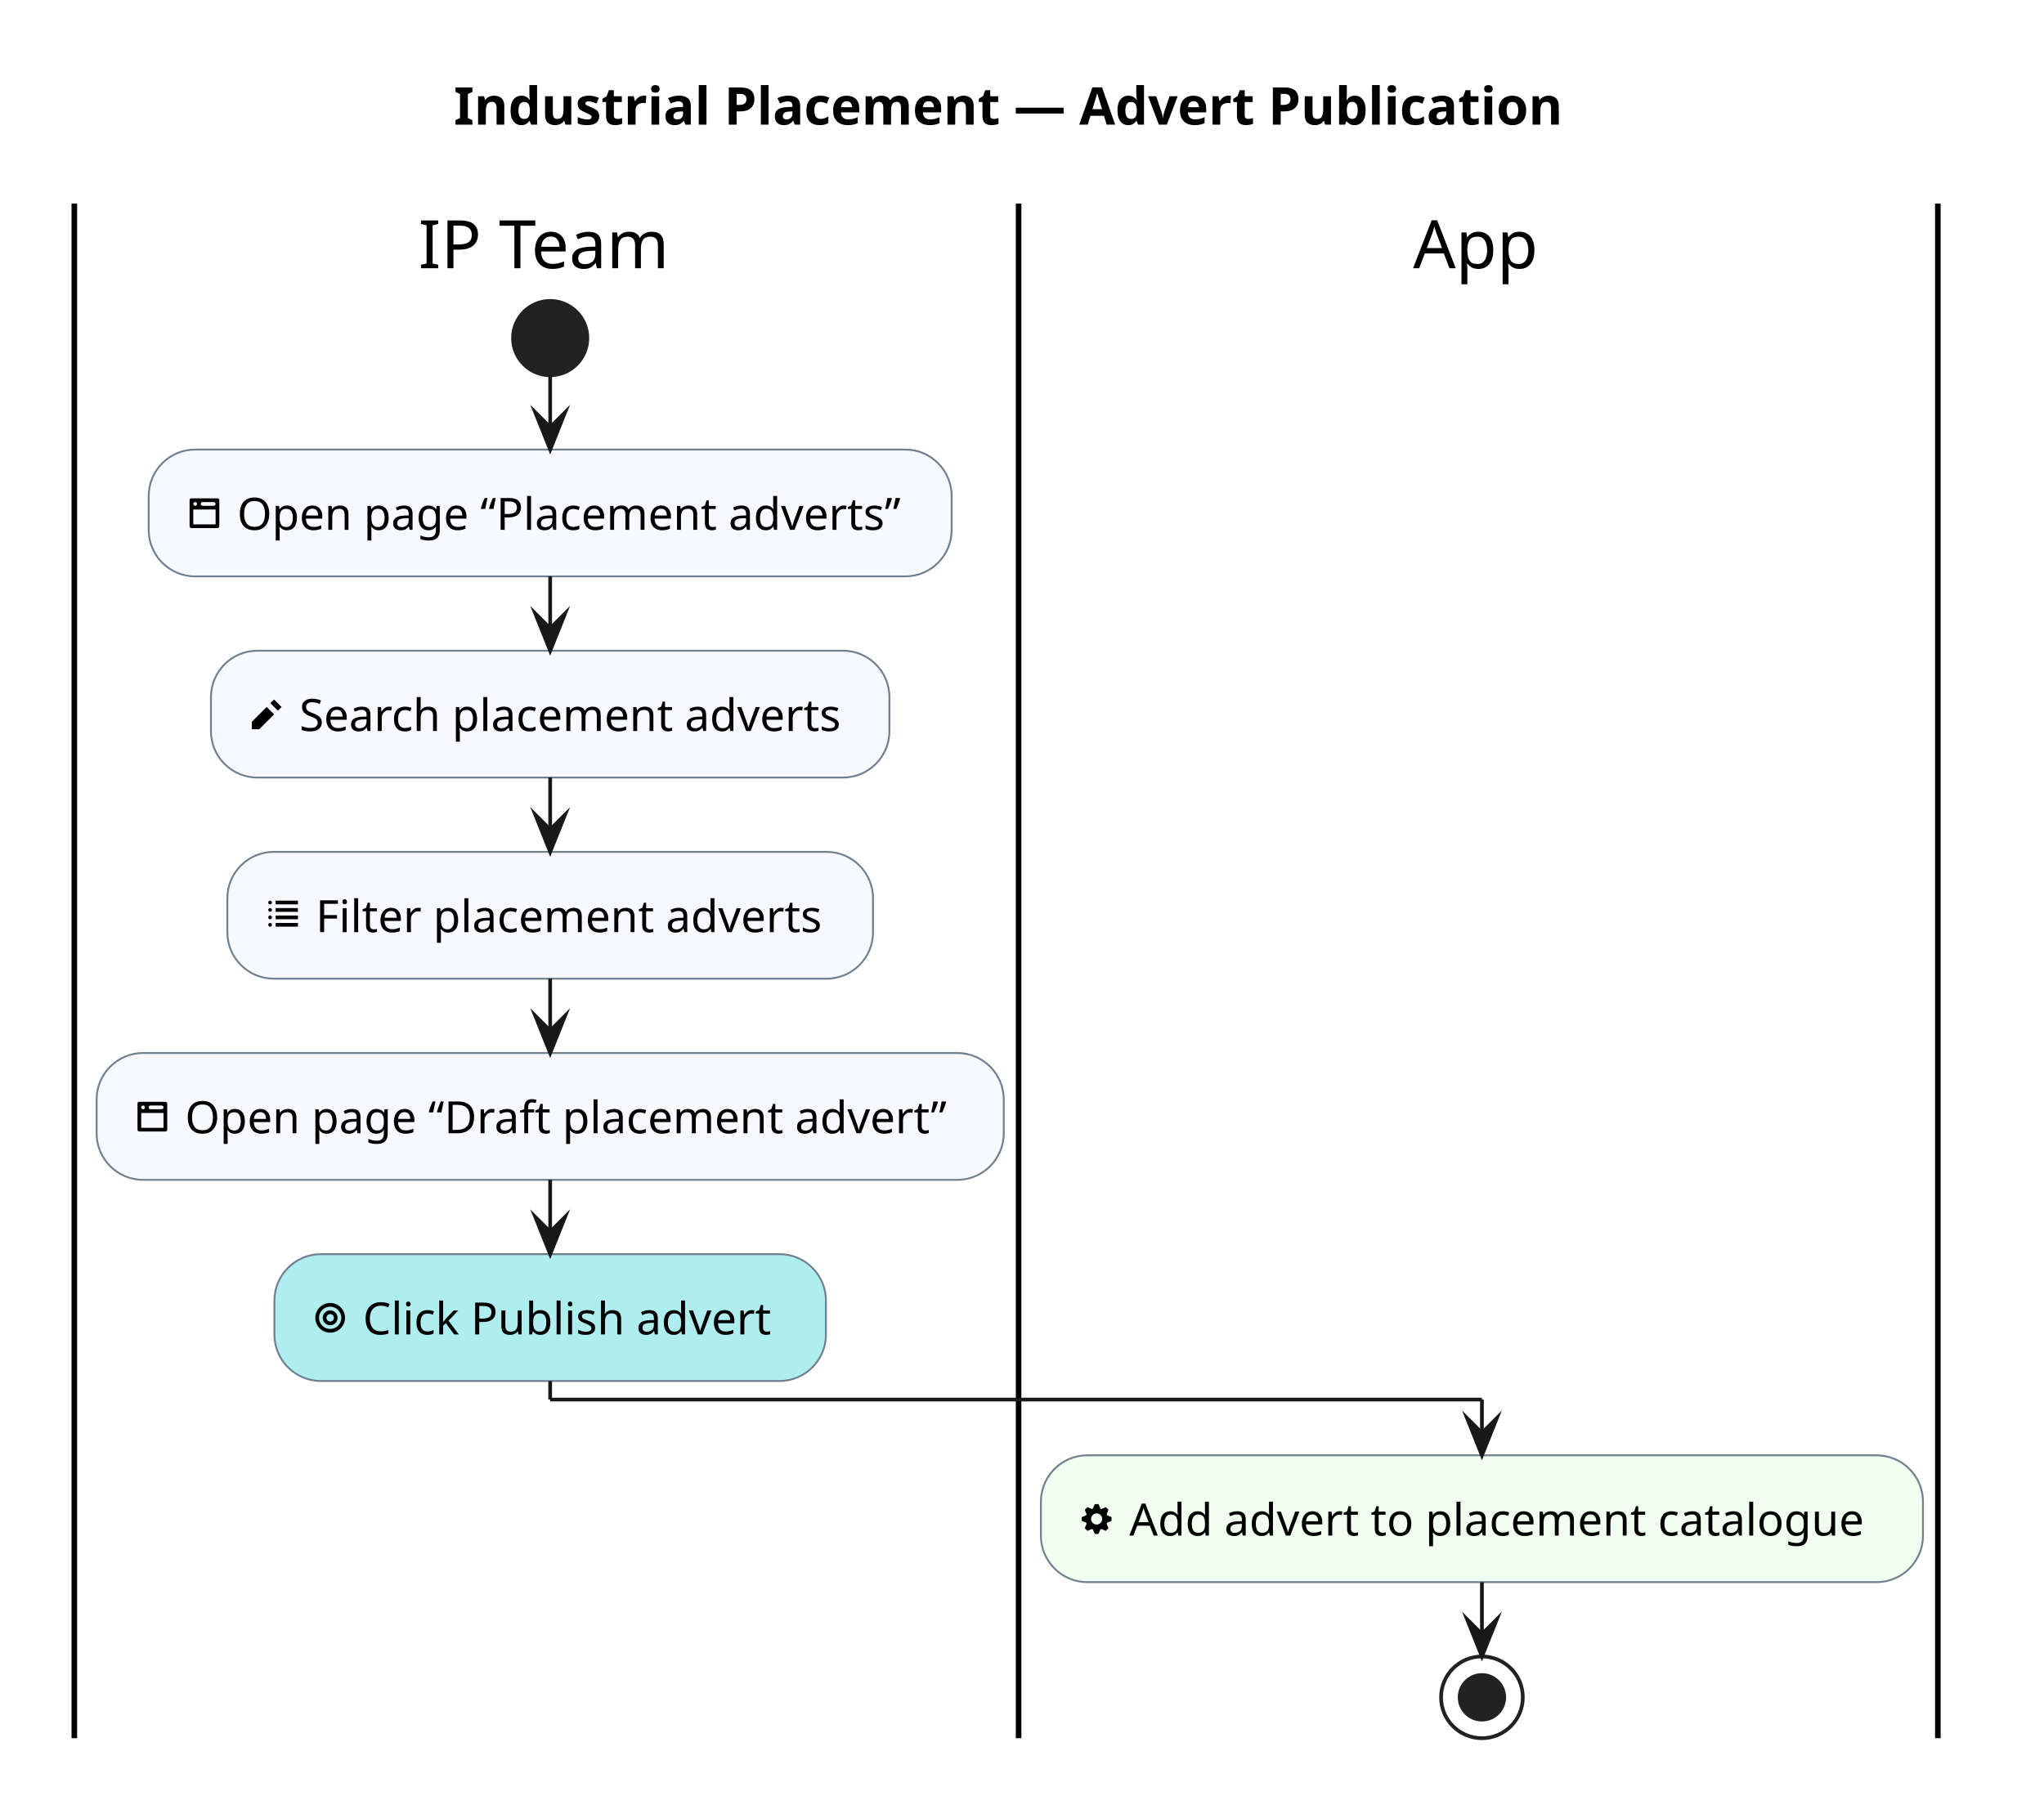
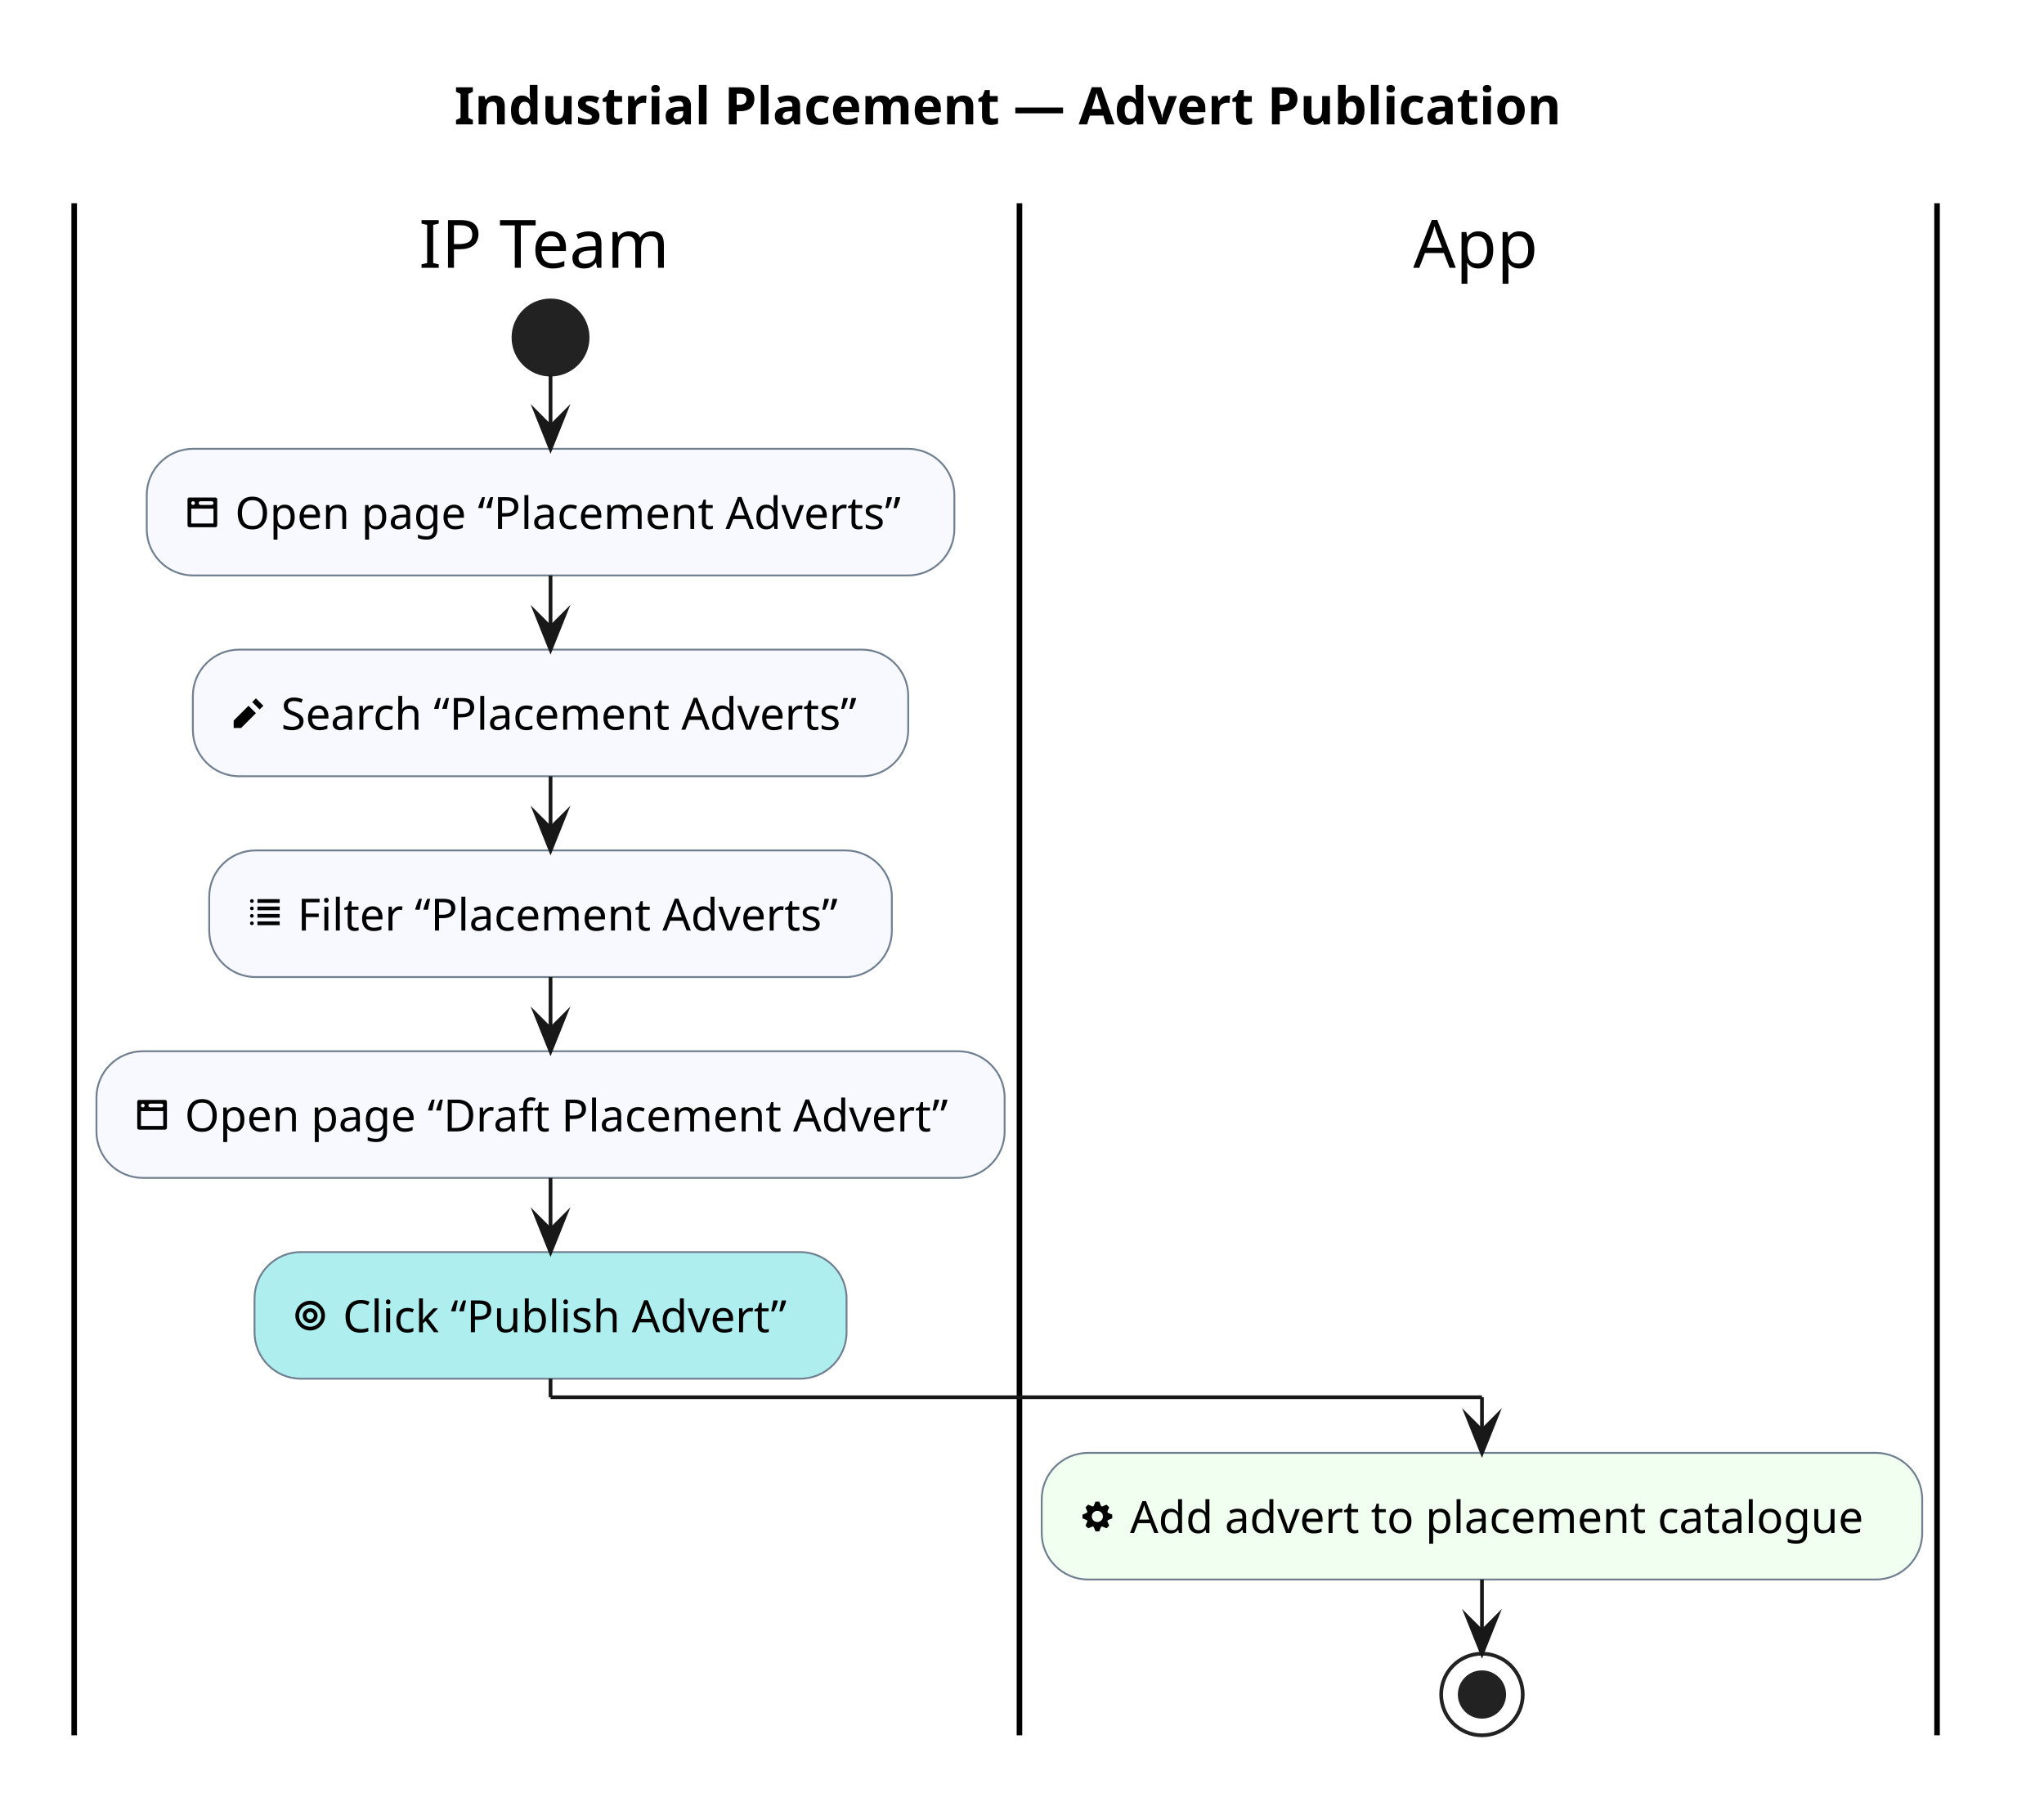
- <svg xmlns="http://www.w3.org/2000/svg" contentStyleType="text/css" data-diagram-type="ACTIVITY" height="488px" preserveAspectRatio="none" style="width:550px;height:488px;background:#FFFFFF;" version="1.1" viewBox="0 0 550 488" width="550px" zoomAndPan="magnify">
+ <svg xmlns="http://www.w3.org/2000/svg" contentStyleType="text/css" data-diagram-type="ACTIVITY" height="488px" preserveAspectRatio="none" style="width:551px;height:488px;background:#FFFFFF;" version="1.1" viewBox="0 0 551 488" width="551px" zoomAndPan="magnify">
  <defs />
  <g>
    <g class="title" data-source-line="2">
-       <text fill="#000000" font-family="sans-serif" font-size="14" font-weight="700" lengthAdjust="spacing" textLength="304.062" x="122.11" y="33.535">Industrial Placement — Advert Publication</text>
+       <text fill="#000000" font-family="sans-serif" font-size="14" font-weight="700" lengthAdjust="spacing" textLength="304.062" x="122.477" y="33.535">Industrial Placement — Advert Publication</text>
    </g>
-     <rect fill="none" height="21.199" style="stroke:none;stroke-width:1;" width="503.283" x="20" y="54.785" />
-     <ellipse cx="148.042" cy="90.984" fill="#222222" rx="10" ry="10" style="stroke:#222222;stroke-width:1;" />
-     <rect fill="#F8F8FF" height="34.133" rx="12.5" ry="12.5" style="stroke:#708090;stroke-width:0.5;" width="216.059" x="40.013" y="120.984" />
-     <path d="M51.353,134.117 A0.5,0.5 0 0 0 51.013,134.617 L51.013,141.617 A0.5,0.5 0 0 0 51.513,142.117 L58.513,142.117 A0.5,0.5 0 0 0 59.013,141.617 L59.013,134.617 A0.5,0.5 0 0 0 58.513,134.117 L51.513,134.117 A0.5,0.5 0 0 0 51.423,134.117 A0.5,0.5 0 0 0 51.363,134.117 M52.513,135.117 C52.793,135.117 53.013,135.337 53.013,135.617 C53.013,135.897 52.793,136.117 52.513,136.117 C52.233,136.117 52.013,135.897 52.013,135.617 C52.013,135.337 52.233,135.117 52.513,135.117 M54.513,135.117 L57.513,135.117 C57.793,135.117 58.013,135.337 58.013,135.617 C58.013,135.897 57.793,136.117 57.513,136.117 L54.513,136.117 C54.233,136.117 54.013,135.897 54.013,135.617 C54.013,135.337 54.233,135.117 54.513,135.117 M52.013,137.117 L58.013,137.117 L58.013,141.117 L52.013,141.117 L52.013,137.117" fill="#000000" />
-     <text fill="#000000" font-family="sans-serif" font-size="12" lengthAdjust="spacing" textLength="182.262" x="63.81" y="142.586">Open page “Placement adverts”</text>
-     <rect fill="#F8F8FF" height="34.133" rx="12.5" ry="12.5" style="stroke:#708090;stroke-width:0.5;" width="182.566" x="56.759" y="175.117" />
-     <path d="M73.759,188.25 L72.759,189.25 L74.759,191.25 L75.759,190.25 L73.759,188.25 M71.759,190.25 L67.759,194.25 L67.759,196.25 L69.759,196.25 L73.759,192.25 L71.759,190.25" fill="#000000" />
-     <text fill="#000000" font-family="sans-serif" font-size="12" lengthAdjust="spacing" textLength="148.769" x="80.556" y="196.719">Search placement adverts</text>
-     <rect fill="#F8F8FF" height="34.133" rx="12.5" ry="12.5" style="stroke:#708090;stroke-width:0.5;" width="173.742" x="61.171" y="229.25" />
-     <path d="M72.671,242.383 C72.391,242.383 72.171,242.603 72.171,242.883 C72.171,243.163 72.391,243.383 72.671,243.383 C72.951,243.383 73.171,243.163 73.171,242.883 C73.171,242.603 72.951,242.383 72.671,242.383 M74.171,242.383 L74.171,243.383 L80.171,243.383 L80.171,242.383 L74.171,242.383 M72.671,244.383 C72.391,244.383 72.171,244.603 72.171,244.883 C72.171,245.163 72.391,245.383 72.671,245.383 C72.951,245.383 73.171,245.163 73.171,244.883 C73.171,244.603 72.951,244.383 72.671,244.383 M74.171,244.383 L74.171,245.383 L80.171,245.383 L80.171,244.383 L74.171,244.383 M72.671,246.383 C72.391,246.383 72.171,246.603 72.171,246.883 C72.171,247.163 72.391,247.383 72.671,247.383 C72.951,247.383 73.171,247.163 73.171,246.883 C73.171,246.603 72.951,246.383 72.671,246.383 M74.171,246.383 L74.171,247.383 L80.171,247.383 L80.171,246.383 L74.171,246.383 M72.671,248.383 C72.391,248.383 72.171,248.603 72.171,248.883 C72.171,249.163 72.391,249.383 72.671,249.383 C72.951,249.383 73.171,249.163 73.171,248.883 C73.171,248.603 72.951,248.383 72.671,248.383 M74.171,248.383 L74.171,249.383 L80.171,249.383 L80.171,248.383 L74.171,248.383" fill="#000000" />
-     <text fill="#000000" font-family="sans-serif" font-size="12" lengthAdjust="spacing" textLength="139.945" x="84.968" y="250.852">Filter placement adverts</text>
-     <rect fill="#F8F8FF" height="34.133" rx="12.5" ry="12.5" style="stroke:#708090;stroke-width:0.5;" width="244.084" x="26" y="283.383" />
+     <rect fill="none" height="21.199" style="stroke:none;stroke-width:1;" width="504.016" x="20" y="54.785" />
+     <ellipse cx="148.408" cy="90.984" fill="#222222" rx="10" ry="10" style="stroke:#222222;stroke-width:1;" />
+     <rect fill="#F8F8FF" height="34.133" rx="12.5" ry="12.5" style="stroke:#708090;stroke-width:0.5;" width="217.711" x="39.553" y="120.984" />
+     <path d="M50.893,134.117 A0.5,0.5 0 0 0 50.553,134.617 L50.553,141.617 A0.5,0.5 0 0 0 51.053,142.117 L58.053,142.117 A0.5,0.5 0 0 0 58.553,141.617 L58.553,134.617 A0.5,0.5 0 0 0 58.053,134.117 L51.053,134.117 A0.5,0.5 0 0 0 50.963,134.117 A0.5,0.5 0 0 0 50.903,134.117 M52.053,135.117 C52.333,135.117 52.553,135.337 52.553,135.617 C52.553,135.897 52.333,136.117 52.053,136.117 C51.773,136.117 51.553,135.897 51.553,135.617 C51.553,135.337 51.773,135.117 52.053,135.117 M54.053,135.117 L57.053,135.117 C57.333,135.117 57.553,135.337 57.553,135.617 C57.553,135.897 57.333,136.117 57.053,136.117 L54.053,136.117 C53.773,136.117 53.553,135.897 53.553,135.617 C53.553,135.337 53.773,135.117 54.053,135.117 M51.553,137.117 L57.553,137.117 L57.553,141.117 L51.553,141.117 L51.553,137.117" fill="#000000" />
+     <text fill="#000000" font-family="sans-serif" font-size="12" lengthAdjust="spacing" textLength="183.914" x="63.35" y="142.586">Open page “Placement Adverts”</text>
+     <rect fill="#F8F8FF" height="34.133" rx="12.5" ry="12.5" style="stroke:#708090;stroke-width:0.5;" width="192.838" x="51.989" y="175.117" />
+     <path d="M68.989,188.25 L67.989,189.25 L69.989,191.25 L70.989,190.25 L68.989,188.25 M66.989,190.25 L62.989,194.25 L62.989,196.25 L64.989,196.25 L68.989,192.25 L66.989,190.25" fill="#000000" />
+     <text fill="#000000" font-family="sans-serif" font-size="12" lengthAdjust="spacing" textLength="159.041" x="75.786" y="196.719">Search “Placement Adverts”</text>
+     <rect fill="#F8F8FF" height="34.133" rx="12.5" ry="12.5" style="stroke:#708090;stroke-width:0.5;" width="184.014" x="56.401" y="229.25" />
+     <path d="M67.901,242.383 C67.621,242.383 67.401,242.603 67.401,242.883 C67.401,243.163 67.621,243.383 67.901,243.383 C68.181,243.383 68.401,243.163 68.401,242.883 C68.401,242.603 68.181,242.383 67.901,242.383 M69.401,242.383 L69.401,243.383 L75.401,243.383 L75.401,242.383 L69.401,242.383 M67.901,244.383 C67.621,244.383 67.401,244.603 67.401,244.883 C67.401,245.163 67.621,245.383 67.901,245.383 C68.181,245.383 68.401,245.163 68.401,244.883 C68.401,244.603 68.181,244.383 67.901,244.383 M69.401,244.383 L69.401,245.383 L75.401,245.383 L75.401,244.383 L69.401,244.383 M67.901,246.383 C67.621,246.383 67.401,246.603 67.401,246.883 C67.401,247.163 67.621,247.383 67.901,247.383 C68.181,247.383 68.401,247.163 68.401,246.883 C68.401,246.603 68.181,246.383 67.901,246.383 M69.401,246.383 L69.401,247.383 L75.401,247.383 L75.401,246.383 L69.401,246.383 M67.901,248.383 C67.621,248.383 67.401,248.603 67.401,248.883 C67.401,249.163 67.621,249.383 67.901,249.383 C68.181,249.383 68.401,249.163 68.401,248.883 C68.401,248.603 68.181,248.383 67.901,248.383 M69.401,248.383 L69.401,249.383 L75.401,249.383 L75.401,248.383 L69.401,248.383" fill="#000000" />
+     <text fill="#000000" font-family="sans-serif" font-size="12" lengthAdjust="spacing" textLength="150.217" x="80.198" y="250.852">Filter “Placement Adverts”</text>
+     <rect fill="#F8F8FF" height="34.133" rx="12.5" ry="12.5" style="stroke:#708090;stroke-width:0.5;" width="244.816" x="26" y="283.383" />
    <path d="M37.34,296.516 A0.5,0.5 0 0 0 37,297.016 L37,304.016 A0.5,0.5 0 0 0 37.5,304.516 L44.5,304.516 A0.5,0.5 0 0 0 45,304.016 L45,297.016 A0.5,0.5 0 0 0 44.5,296.516 L37.5,296.516 A0.5,0.5 0 0 0 37.41,296.516 A0.5,0.5 0 0 0 37.35,296.516 M38.5,297.516 C38.78,297.516 39,297.736 39,298.016 C39,298.296 38.78,298.516 38.5,298.516 C38.22,298.516 38,298.296 38,298.016 C38,297.736 38.22,297.516 38.5,297.516 M40.5,297.516 L43.5,297.516 C43.78,297.516 44,297.736 44,298.016 C44,298.296 43.78,298.516 43.5,298.516 L40.5,298.516 C40.22,298.516 40,298.296 40,298.016 C40,297.736 40.22,297.516 40.5,297.516 M38,299.516 L44,299.516 L44,303.516 L38,303.516 L38,299.516" fill="#000000" />
-     <text fill="#000000" font-family="sans-serif" font-size="12" lengthAdjust="spacing" textLength="210.287" x="49.797" y="304.984">Open page “Draft placement advert”</text>
-     <rect fill="#AFEEEE" height="34.133" rx="12.5" ry="12.5" style="stroke:#708090;stroke-width:0.5;" width="148.4" x="73.842" y="337.516" />
-     <path d="M88.842,350.648 C86.642,350.648 84.842,352.448 84.842,354.648 C84.842,356.848 86.642,358.648 88.842,358.648 C91.042,358.648 92.842,356.848 92.842,354.648 C92.842,352.448 91.042,350.648 88.842,350.648 M88.842,351.648 C90.502,351.648 91.842,352.988 91.842,354.648 C91.842,356.308 90.502,357.648 88.842,357.648 C87.182,357.648 85.842,356.308 85.842,354.648 C85.842,352.988 87.182,351.648 88.842,351.648 M88.842,352.648 C87.742,352.648 86.842,353.548 86.842,354.648 C86.842,355.748 87.742,356.648 88.842,356.648 C89.942,356.648 90.842,355.748 90.842,354.648 C90.842,353.548 89.942,352.648 88.842,352.648 M88.842,353.648 C89.402,353.648 89.842,354.088 89.842,354.648 C89.842,355.208 89.402,355.648 88.842,355.648 C88.282,355.648 87.842,355.208 87.842,354.648 C87.842,354.088 88.282,353.648 88.842,353.648" fill="#000000" />
-     <text fill="#000000" font-family="sans-serif" font-size="12" lengthAdjust="spacing" textLength="114.603" x="97.639" y="359.117">Click Publish advert</text>
+     <text fill="#000000" font-family="sans-serif" font-size="12" lengthAdjust="spacing" textLength="211.019" x="49.797" y="304.984">Open page “Draft Placement Advert”</text>
+     <rect fill="#AFEEEE" height="34.133" rx="12.5" ry="12.5" style="stroke:#708090;stroke-width:0.5;" width="159.592" x="68.612" y="337.516" />
+     <path d="M83.612,350.648 C81.412,350.648 79.612,352.448 79.612,354.648 C79.612,356.848 81.412,358.648 83.612,358.648 C85.812,358.648 87.612,356.848 87.612,354.648 C87.612,352.448 85.812,350.648 83.612,350.648 M83.612,351.648 C85.272,351.648 86.612,352.988 86.612,354.648 C86.612,356.308 85.272,357.648 83.612,357.648 C81.952,357.648 80.612,356.308 80.612,354.648 C80.612,352.988 81.952,351.648 83.612,351.648 M83.612,352.648 C82.512,352.648 81.612,353.548 81.612,354.648 C81.612,355.748 82.512,356.648 83.612,356.648 C84.712,356.648 85.612,355.748 85.612,354.648 C85.612,353.548 84.712,352.648 83.612,352.648 M83.612,353.648 C84.172,353.648 84.612,354.088 84.612,354.648 C84.612,355.208 84.172,355.648 83.612,355.648 C83.052,355.648 82.612,355.208 82.612,354.648 C82.612,354.088 83.052,353.648 83.612,353.648" fill="#000000" />
+     <text fill="#000000" font-family="sans-serif" font-size="12" lengthAdjust="spacing" textLength="125.795" x="92.409" y="359.117">Click “Publish Advert”</text>
    <line style="stroke:#000000;stroke-width:1.5;" x1="20" x2="20" y1="54.785" y2="467.781" />
-     <rect fill="#F0FFF0" height="34.133" rx="12.5" ry="12.5" style="stroke:#708090;stroke-width:0.5;" width="237.352" x="280.084" y="391.648" />
-     <path d="M294.584,404.781 L294.084,405.971 C293.984,406.001 293.894,406.051 293.804,406.101 L292.614,405.601 L291.894,406.321 L292.394,407.511 C292.344,407.611 292.304,407.691 292.264,407.791 L291.074,408.291 L291.074,409.291 L292.264,409.791 C292.304,409.891 292.344,409.971 292.394,410.071 L291.894,411.261 L292.614,411.981 L293.804,411.481 C293.894,411.521 293.984,411.571 294.084,411.611 L294.584,412.801 L295.584,412.801 L296.084,411.611 C296.174,411.571 296.274,411.531 296.364,411.481 L297.554,411.981 L298.274,411.261 L297.774,410.071 C297.814,409.981 297.864,409.881 297.904,409.791 L299.094,409.291 L299.094,408.291 L297.904,407.791 C297.874,407.701 297.824,407.601 297.774,407.511 L298.274,406.321 L297.554,405.601 L296.364,406.101 C296.274,406.061 296.174,406.011 296.084,405.971 L295.584,404.781 L294.584,404.781 M295.084,407.281 C295.914,407.281 296.584,407.951 296.584,408.781 C296.584,409.611 295.914,410.281 295.084,410.281 C294.254,410.281 293.584,409.611 293.584,408.781 C293.584,407.951 294.254,407.281 295.084,407.281" fill="#000000" />
-     <text fill="#000000" font-family="sans-serif" font-size="12" lengthAdjust="spacing" textLength="203.555" x="303.881" y="413.25">Add advert to placement catalogue</text>
-     <ellipse cx="398.76" cy="456.781" fill="none" rx="11" ry="11" style="stroke:#222222;stroke-width:1;" />
-     <ellipse cx="398.76" cy="456.781" fill="#222222" rx="6" ry="6" style="stroke:#222222;stroke-width:1;" />
-     <line style="stroke:#000000;stroke-width:1.5;" x1="274.084" x2="274.084" y1="54.785" y2="467.781" />
-     <line style="stroke:#000000;stroke-width:1.5;" x1="521.436" x2="521.436" y1="54.785" y2="467.781" />
-     <line style="stroke:#181818;stroke-width:1;" x1="148.042" x2="148.042" y1="100.984" y2="120.984" />
-     <polygon fill="#181818" points="144.042,110.984,148.042,120.984,152.042,110.984,148.042,114.984" style="stroke:#181818;stroke-width:1;stroke-linejoin:miter;stroke-miterlimit:10;" />
-     <line style="stroke:#181818;stroke-width:1;" x1="148.042" x2="148.042" y1="155.117" y2="175.117" />
-     <polygon fill="#181818" points="144.042,165.117,148.042,175.117,152.042,165.117,148.042,169.117" style="stroke:#181818;stroke-width:1;stroke-linejoin:miter;stroke-miterlimit:10;" />
-     <line style="stroke:#181818;stroke-width:1;" x1="148.042" x2="148.042" y1="209.25" y2="229.25" />
-     <polygon fill="#181818" points="144.042,219.25,148.042,229.25,152.042,219.25,148.042,223.25" style="stroke:#181818;stroke-width:1;stroke-linejoin:miter;stroke-miterlimit:10;" />
-     <line style="stroke:#181818;stroke-width:1;" x1="148.042" x2="148.042" y1="263.383" y2="283.383" />
-     <polygon fill="#181818" points="144.042,273.383,148.042,283.383,152.042,273.383,148.042,277.383" style="stroke:#181818;stroke-width:1;stroke-linejoin:miter;stroke-miterlimit:10;" />
-     <line style="stroke:#181818;stroke-width:1;" x1="148.042" x2="148.042" y1="317.516" y2="337.516" />
-     <polygon fill="#181818" points="144.042,327.516,148.042,337.516,152.042,327.516,148.042,331.516" style="stroke:#181818;stroke-width:1;stroke-linejoin:miter;stroke-miterlimit:10;" />
-     <line style="stroke:#181818;stroke-width:1;" x1="398.76" x2="398.76" y1="425.781" y2="445.781" />
-     <polygon fill="#181818" points="394.76,435.781,398.76,445.781,402.76,435.781,398.76,439.781" style="stroke:#181818;stroke-width:1;stroke-linejoin:miter;stroke-miterlimit:10;" />
-     <line style="stroke:#181818;stroke-width:1;" x1="148.042" x2="148.042" y1="371.648" y2="376.648" />
-     <line style="stroke:#181818;stroke-width:1;" x1="148.042" x2="398.76" y1="376.648" y2="376.648" />
-     <line style="stroke:#181818;stroke-width:1;" x1="398.76" x2="398.76" y1="376.648" y2="391.648" />
-     <polygon fill="#181818" points="394.76,381.648,398.76,391.648,402.76,381.648,398.76,385.648" style="stroke:#181818;stroke-width:1;stroke-linejoin:miter;stroke-miterlimit:10;" />
-     <text fill="#000000" font-family="sans-serif" font-size="18" lengthAdjust="spacing" textLength="68.985" x="112.549" y="72.188">IP Team</text>
-     <text fill="#000000" font-family="sans-serif" font-size="18" lengthAdjust="spacing" textLength="35.077" x="380.221" y="72.188">App</text>
+     <rect fill="#F0FFF0" height="34.133" rx="12.5" ry="12.5" style="stroke:#708090;stroke-width:0.5;" width="237.352" x="280.816" y="391.648" />
+     <path d="M295.316,404.781 L294.816,405.971 C294.716,406.001 294.626,406.051 294.536,406.101 L293.346,405.601 L292.626,406.321 L293.126,407.511 C293.076,407.611 293.036,407.691 292.996,407.791 L291.806,408.291 L291.806,409.291 L292.996,409.791 C293.036,409.891 293.076,409.971 293.126,410.071 L292.626,411.261 L293.346,411.981 L294.536,411.481 C294.626,411.521 294.716,411.571 294.816,411.611 L295.316,412.801 L296.316,412.801 L296.816,411.611 C296.906,411.571 297.006,411.531 297.096,411.481 L298.286,411.981 L299.006,411.261 L298.506,410.071 C298.546,409.981 298.596,409.881 298.636,409.791 L299.826,409.291 L299.826,408.291 L298.636,407.791 C298.606,407.701 298.556,407.601 298.506,407.511 L299.006,406.321 L298.286,405.601 L297.096,406.101 C297.006,406.061 296.906,406.011 296.816,405.971 L296.316,404.781 L295.316,404.781 M295.816,407.281 C296.646,407.281 297.316,407.951 297.316,408.781 C297.316,409.611 296.646,410.281 295.816,410.281 C294.986,410.281 294.316,409.611 294.316,408.781 C294.316,407.951 294.986,407.281 295.816,407.281" fill="#000000" />
+     <text fill="#000000" font-family="sans-serif" font-size="12" lengthAdjust="spacing" textLength="203.555" x="304.613" y="413.25">Add advert to placement catalogue</text>
+     <ellipse cx="399.492" cy="456.781" fill="none" rx="11" ry="11" style="stroke:#222222;stroke-width:1;" />
+     <ellipse cx="399.492" cy="456.781" fill="#222222" rx="6" ry="6" style="stroke:#222222;stroke-width:1;" />
+     <line style="stroke:#000000;stroke-width:1.5;" x1="274.816" x2="274.816" y1="54.785" y2="467.781" />
+     <line style="stroke:#000000;stroke-width:1.5;" x1="522.168" x2="522.168" y1="54.785" y2="467.781" />
+     <line style="stroke:#181818;stroke-width:1;" x1="148.408" x2="148.408" y1="100.984" y2="120.984" />
+     <polygon fill="#181818" points="144.408,110.984,148.408,120.984,152.408,110.984,148.408,114.984" style="stroke:#181818;stroke-width:1;stroke-linejoin:miter;stroke-miterlimit:10;" />
+     <line style="stroke:#181818;stroke-width:1;" x1="148.408" x2="148.408" y1="155.117" y2="175.117" />
+     <polygon fill="#181818" points="144.408,165.117,148.408,175.117,152.408,165.117,148.408,169.117" style="stroke:#181818;stroke-width:1;stroke-linejoin:miter;stroke-miterlimit:10;" />
+     <line style="stroke:#181818;stroke-width:1;" x1="148.408" x2="148.408" y1="209.25" y2="229.25" />
+     <polygon fill="#181818" points="144.408,219.25,148.408,229.25,152.408,219.25,148.408,223.25" style="stroke:#181818;stroke-width:1;stroke-linejoin:miter;stroke-miterlimit:10;" />
+     <line style="stroke:#181818;stroke-width:1;" x1="148.408" x2="148.408" y1="263.383" y2="283.383" />
+     <polygon fill="#181818" points="144.408,273.383,148.408,283.383,152.408,273.383,148.408,277.383" style="stroke:#181818;stroke-width:1;stroke-linejoin:miter;stroke-miterlimit:10;" />
+     <line style="stroke:#181818;stroke-width:1;" x1="148.408" x2="148.408" y1="317.516" y2="337.516" />
+     <polygon fill="#181818" points="144.408,327.516,148.408,337.516,152.408,327.516,148.408,331.516" style="stroke:#181818;stroke-width:1;stroke-linejoin:miter;stroke-miterlimit:10;" />
+     <line style="stroke:#181818;stroke-width:1;" x1="399.492" x2="399.492" y1="425.781" y2="445.781" />
+     <polygon fill="#181818" points="395.492,435.781,399.492,445.781,403.492,435.781,399.492,439.781" style="stroke:#181818;stroke-width:1;stroke-linejoin:miter;stroke-miterlimit:10;" />
+     <line style="stroke:#181818;stroke-width:1;" x1="148.408" x2="148.408" y1="371.648" y2="376.648" />
+     <line style="stroke:#181818;stroke-width:1;" x1="148.408" x2="399.492" y1="376.648" y2="376.648" />
+     <line style="stroke:#181818;stroke-width:1;" x1="399.492" x2="399.492" y1="376.648" y2="391.648" />
+     <polygon fill="#181818" points="395.492,381.648,399.492,391.648,403.492,381.648,399.492,385.648" style="stroke:#181818;stroke-width:1;stroke-linejoin:miter;stroke-miterlimit:10;" />
+     <text fill="#000000" font-family="sans-serif" font-size="18" lengthAdjust="spacing" textLength="68.985" x="112.915" y="72.188">IP Team</text>
+     <text fill="#000000" font-family="sans-serif" font-size="18" lengthAdjust="spacing" textLength="35.077" x="380.954" y="72.188">App</text>
  </g>
</svg>
